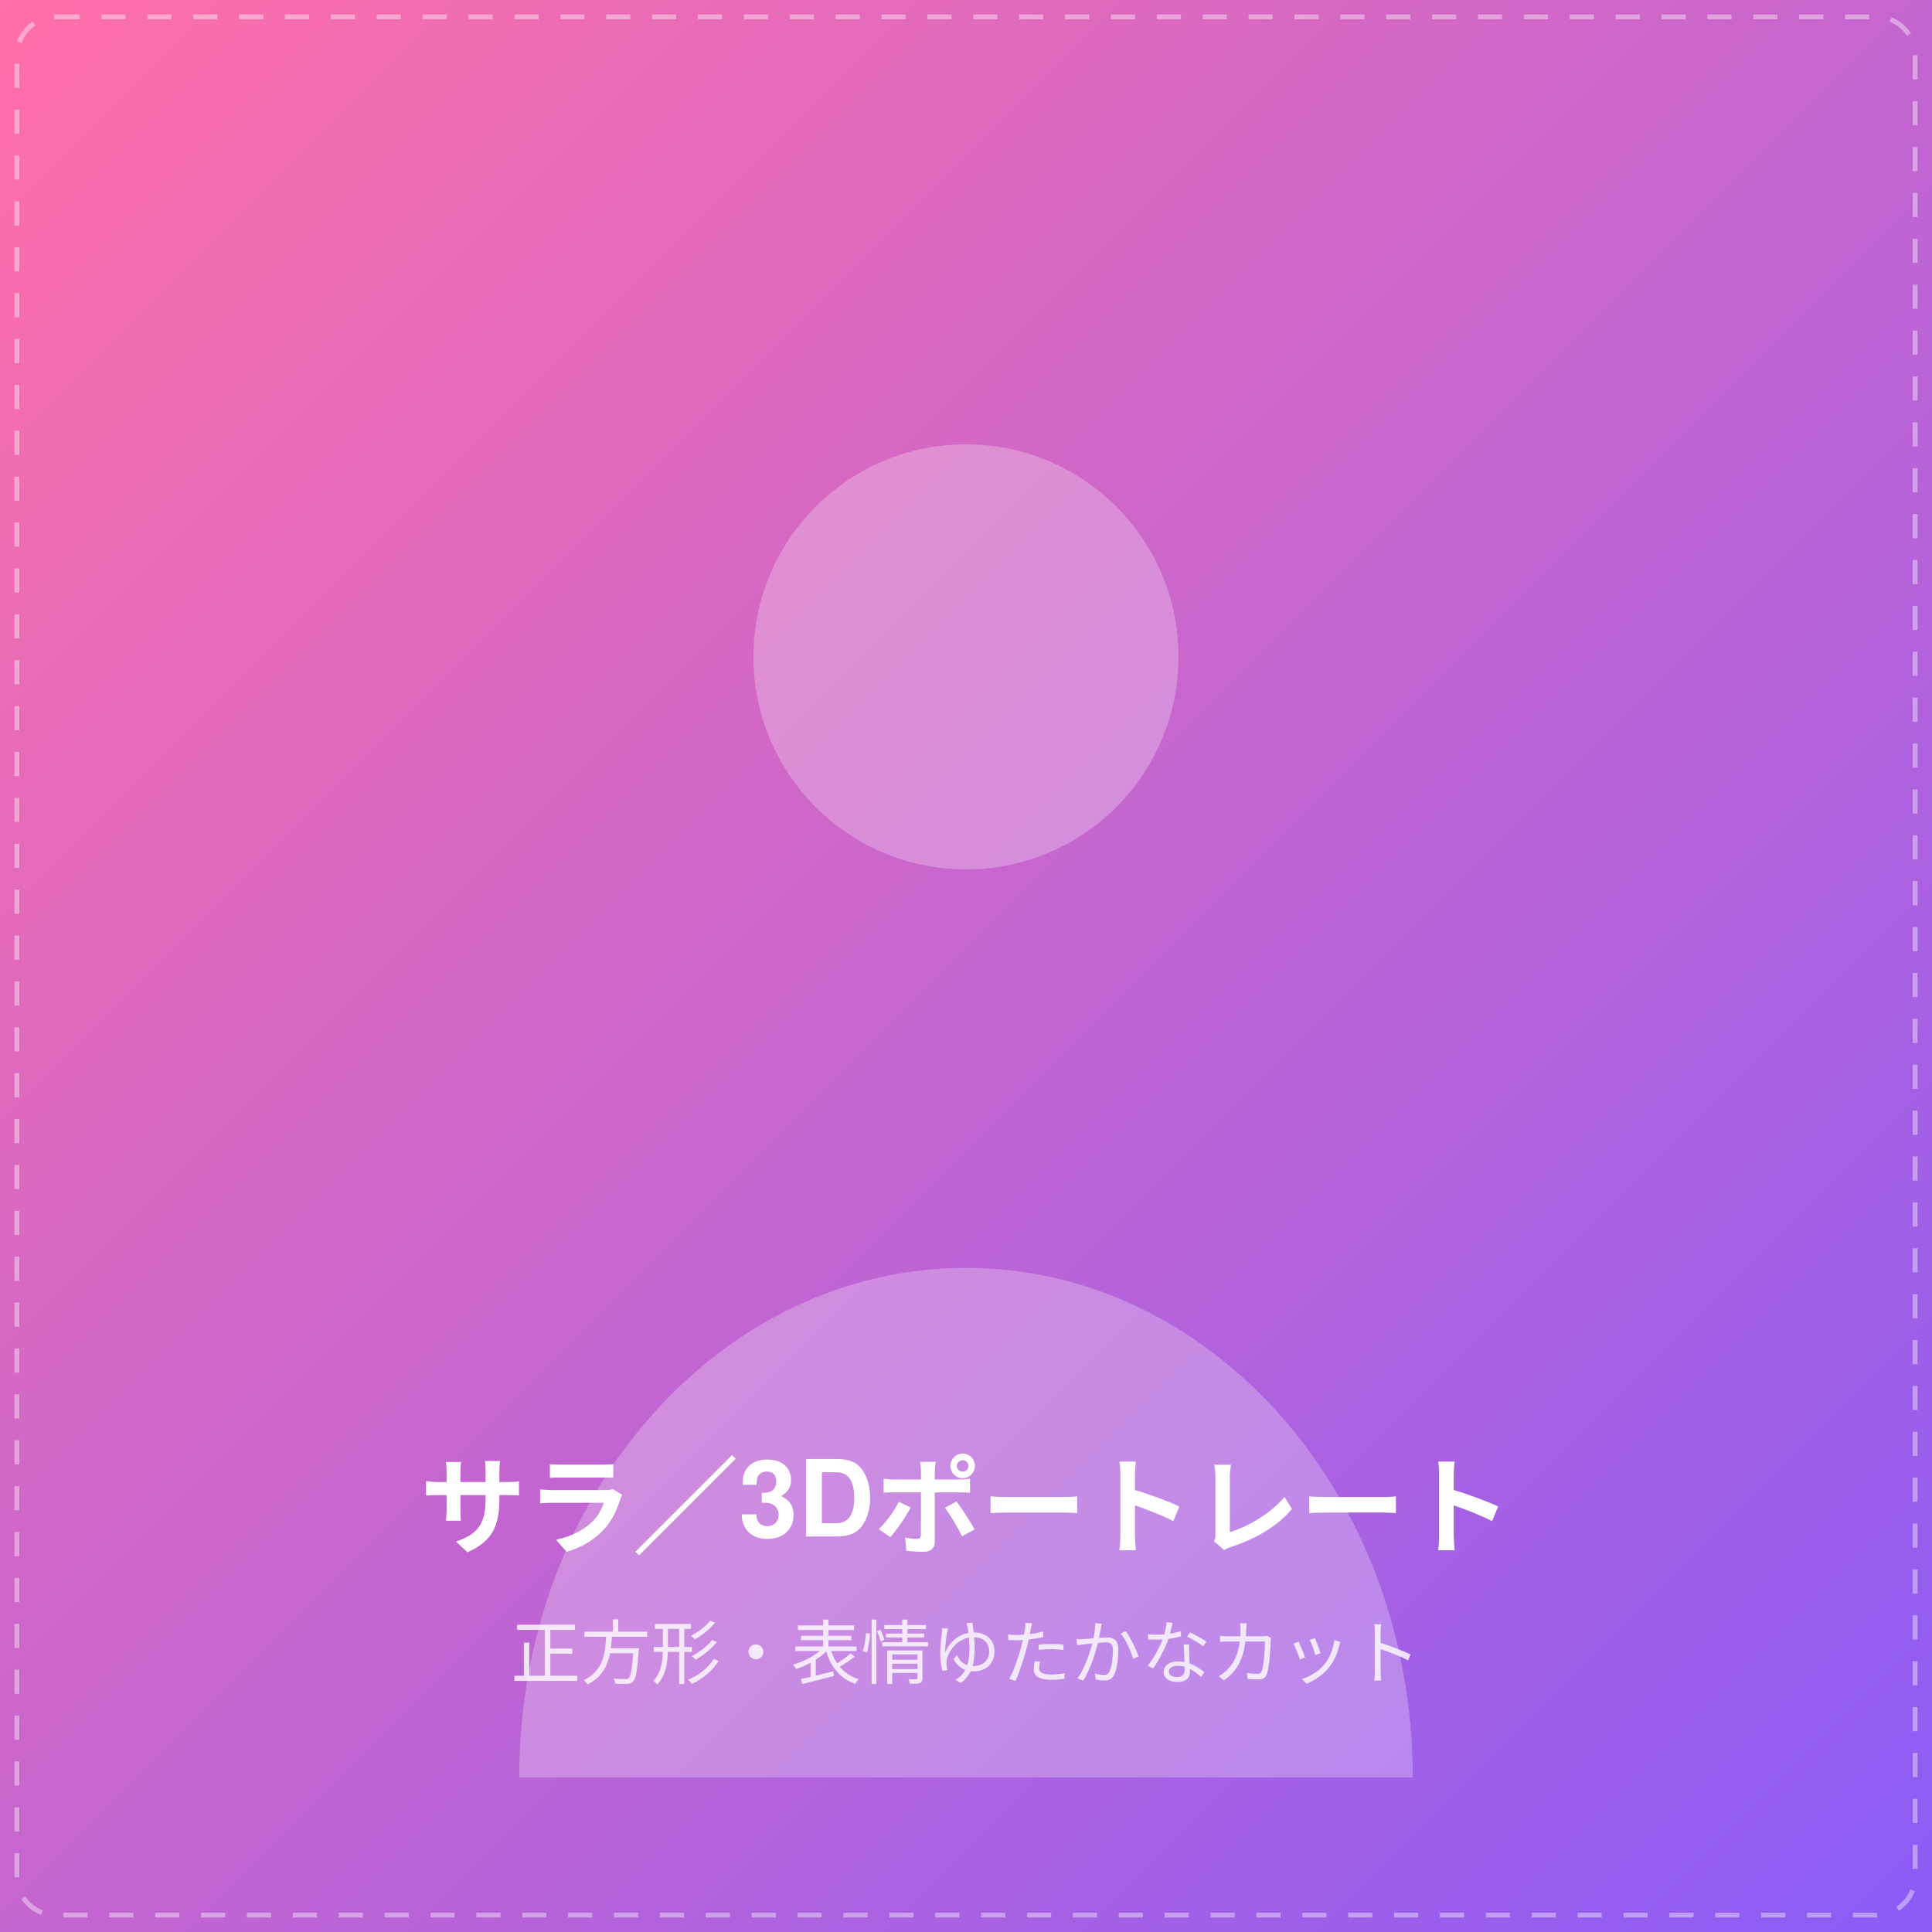
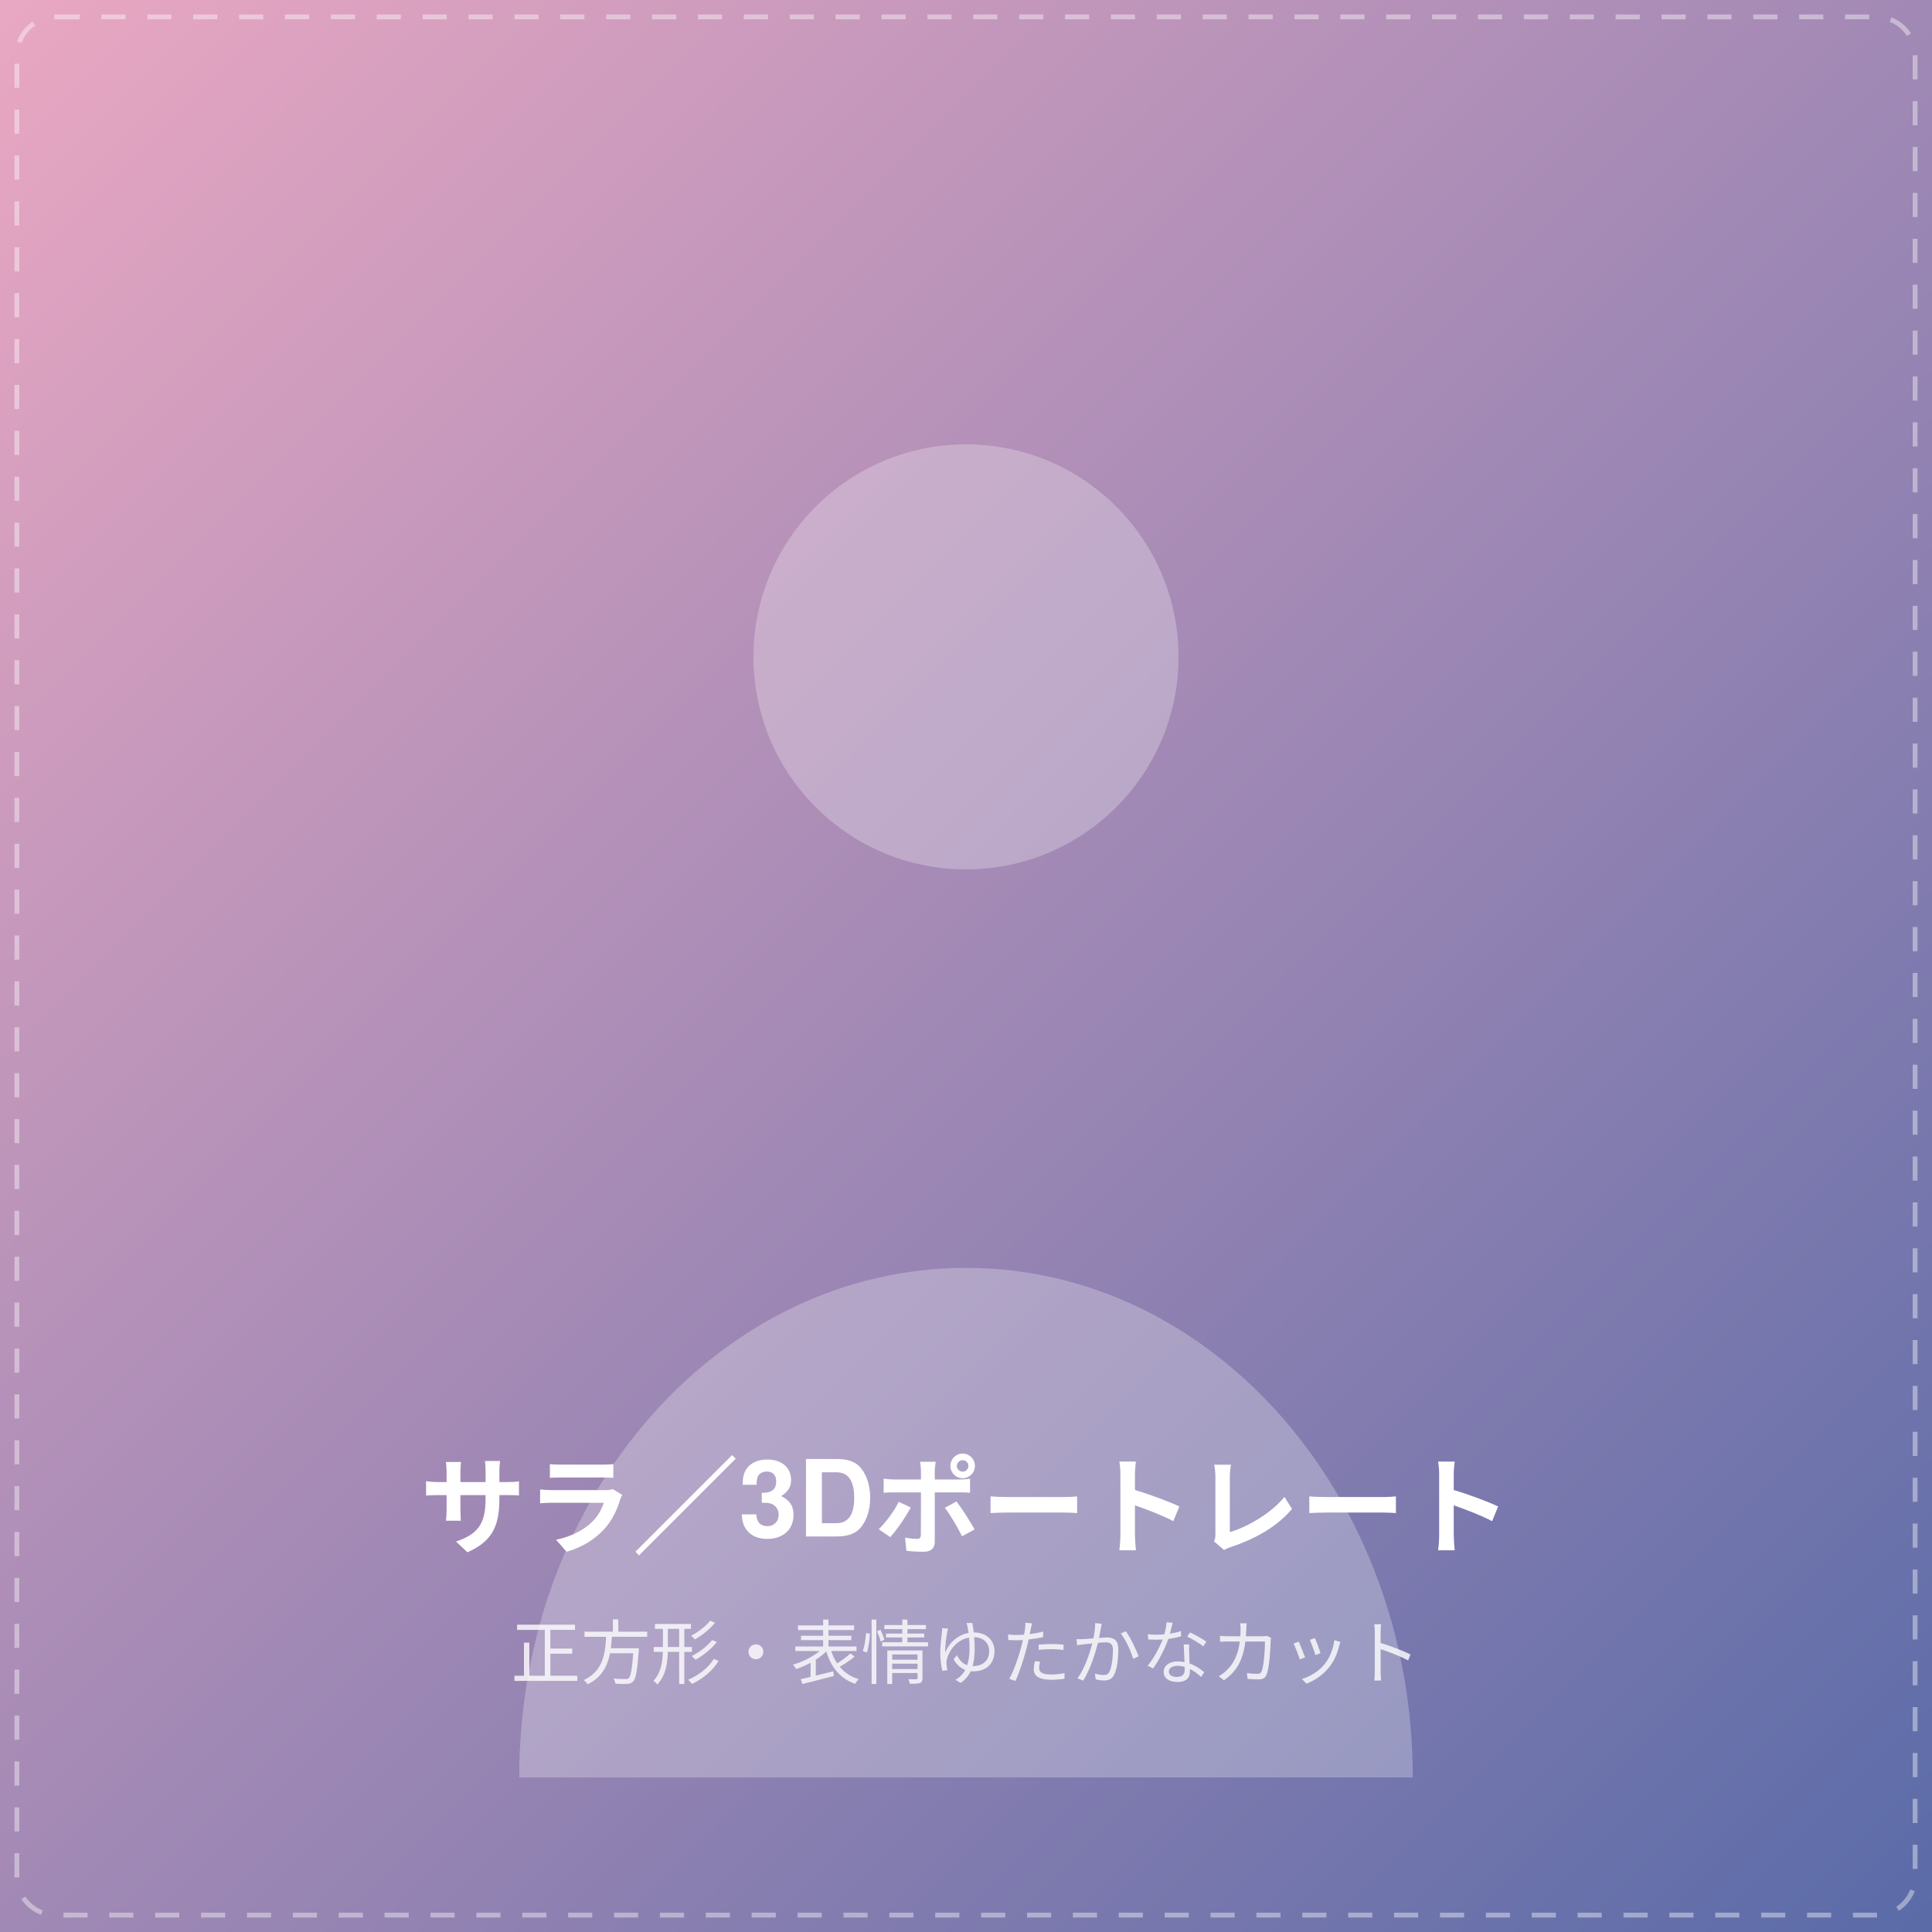
<svg xmlns="http://www.w3.org/2000/svg" viewBox="0 0 800 800" width="800" height="800" role="img" aria-label="サラ／3Dポートレート">
  <defs>
    <linearGradient id="g" x1="0" y1="0" x2="800" y2="800" gradientUnits="userSpaceOnUse">
-       <stop offset="0" stop-color="#FF6FA8" />
-       <stop offset="1" stop-color="#8B5CF6" />
+       <stop offset="0" stop-color="#E9A7C2" />
+       <stop offset="1" stop-color="#5A6BA8" />
    </linearGradient>
  </defs>
  <rect width="800" height="800" fill="url(#g)" />
  <rect x="7" y="7" width="786" height="786" rx="16" fill="none" stroke="#ffffff" stroke-opacity="0.4" stroke-width="2" stroke-dasharray="10 9" />
  <g fill="#ffffff" fill-opacity="0.26">
    <circle cx="400" cy="272" r="88" />
    <path d="M215 736 a185 211 0 0 1 370 0 z" />
  </g>
  <g font-family="Hiragino Sans, Noto Sans JP, Helvetica, Arial, sans-serif" text-anchor="middle" fill="#ffffff">
    <text x="400" y="640" font-size="44" font-weight="700">サラ／3Dポートレート</text>
    <text x="400" y="695" font-size="29" fill-opacity="0.8">正方形・表情ゆたかなカット</text>
  </g>
</svg>
